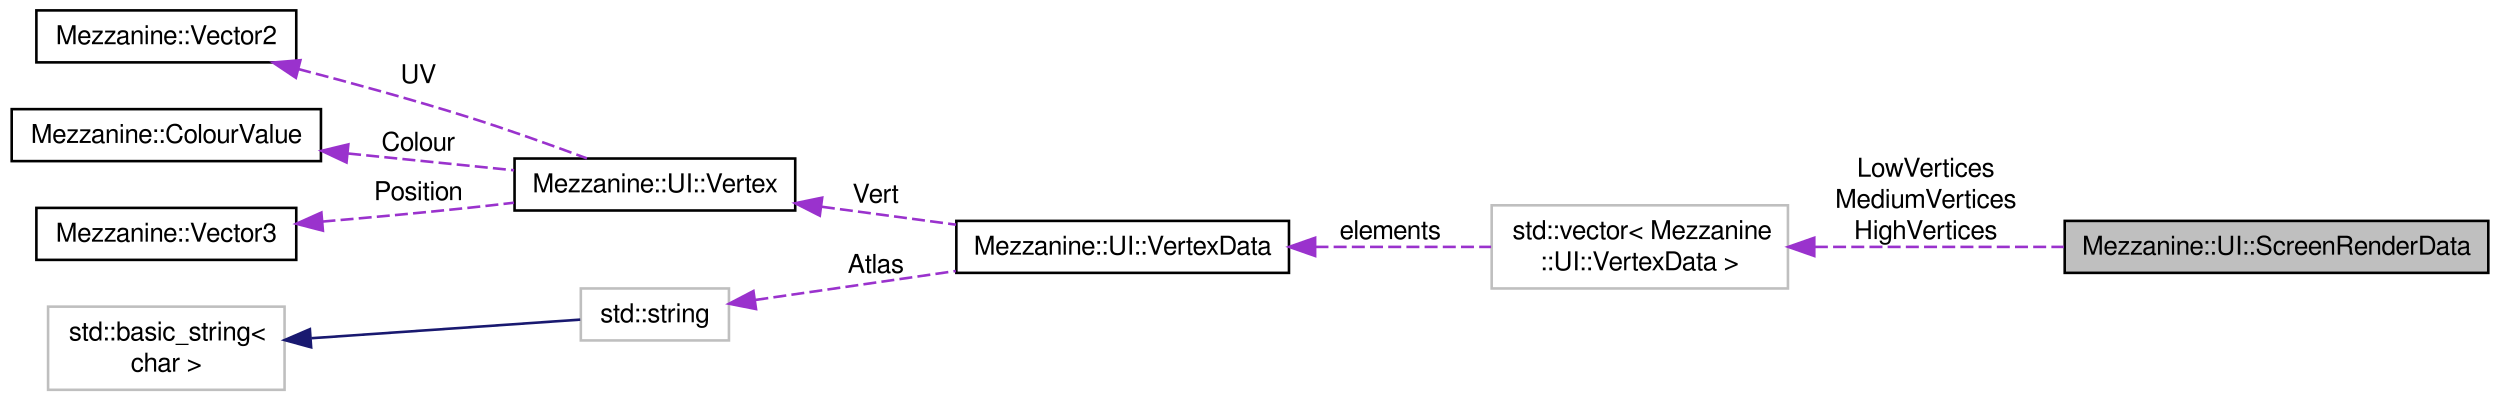
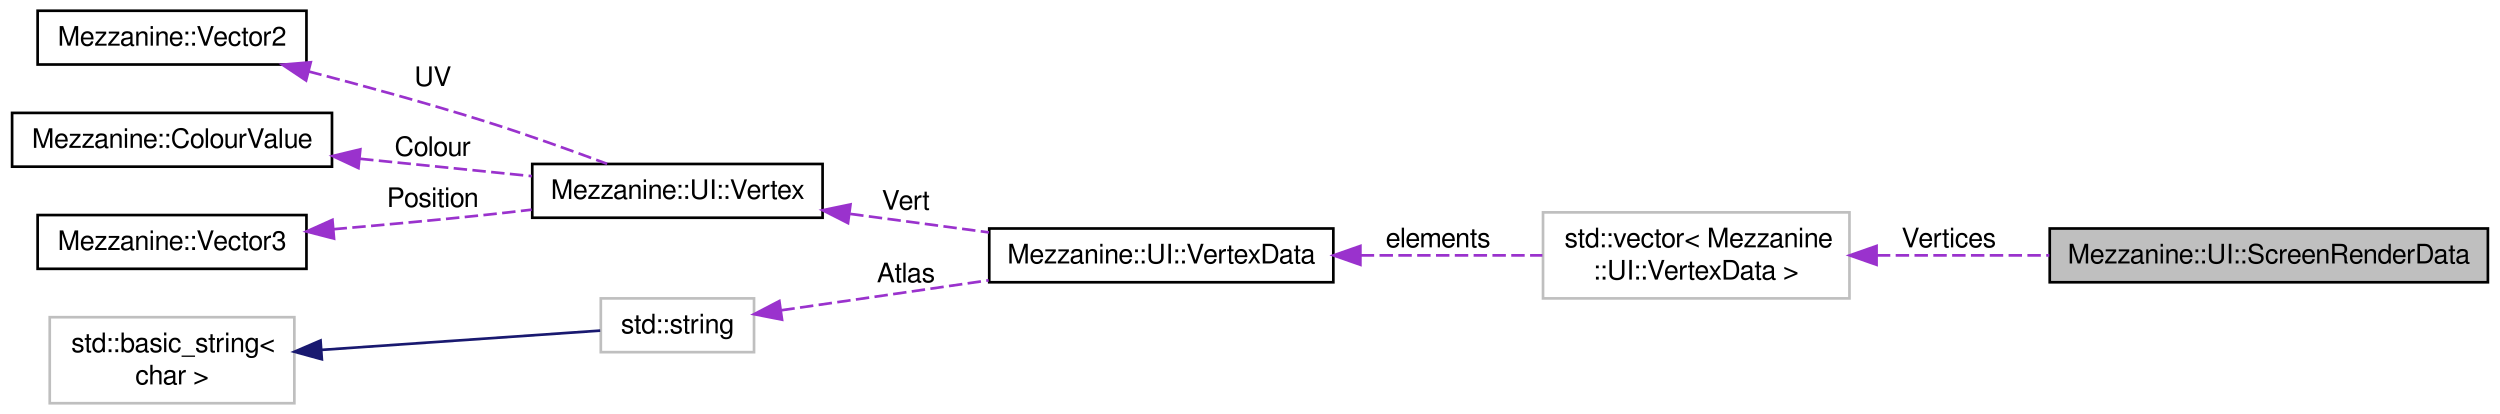
- <svg xmlns="http://www.w3.org/2000/svg" xmlns:xlink="http://www.w3.org/1999/xlink" width="962pt" height="154pt" viewBox="0.00 0.00 962.00 154.00">
+ <svg xmlns="http://www.w3.org/2000/svg" xmlns:xlink="http://www.w3.org/1999/xlink" width="930pt" height="154pt" viewBox="0.00 0.00 930.00 154.00">
  <g id="graph1" class="graph" transform="scale(1 1) rotate(0) translate(4 150)">
-     <polygon fill="white" stroke="white" points="-4,5 -4,-150 959,-150 959,5 -4,5" />
+     <polygon fill="white" stroke="white" points="-4,5 -4,-150 927,-150 927,5 -4,5" />
    <g id="node1" class="node">
-       <polygon fill="#bfbfbf" stroke="black" points="790.5,-45 790.5,-65 953.5,-65 953.5,-45 790.5,-45" />
-       <text text-anchor="middle" x="872" y="-52" font-family="FreeSans" font-size="10.00">Mezzanine::UI::ScreenRenderData</text>
+       <polygon fill="#bfbfbf" stroke="black" points="758.5,-45 758.5,-65 921.5,-65 921.5,-45 758.5,-45" />
+       <text text-anchor="middle" x="840" y="-52" font-family="FreeSans" font-size="10.00">Mezzanine::UI::ScreenRenderData</text>
    </g>
    <g id="node2" class="node">
      <polygon fill="white" stroke="#bfbfbf" points="570,-39 570,-71 684,-71 684,-39 570,-39" />
      <text text-anchor="start" x="578" y="-58" font-family="FreeSans" font-size="10.00">std::vector&lt; Mezzanine</text>
      <text text-anchor="middle" x="627" y="-46" font-family="FreeSans" font-size="10.00">::UI::VertexData &gt;</text>
    </g>
    <g id="edge2" class="edge">
-       <path fill="none" stroke="#9a32cd" stroke-dasharray="5,2" d="M694.367,-55C723.984,-55 759.035,-55 790.142,-55" />
-       <polygon fill="#9a32cd" stroke="#9a32cd" points="694.132,-51.5 684.132,-55 694.132,-58.5 694.132,-51.5" />
-       <text text-anchor="middle" x="737" y="-82" font-family="FreeSans" font-size="10.00"> LowVertices</text>
-       <text text-anchor="middle" x="737" y="-70" font-family="FreeSans" font-size="10.00">MediumVertices</text>
-       <text text-anchor="middle" x="737" y="-58" font-family="FreeSans" font-size="10.00">HighVertices</text>
+       <path fill="none" stroke="#9a32cd" stroke-dasharray="5,2" d="M694.191,-55C714.55,-55 737.138,-55 758.336,-55" />
+       <polygon fill="#9a32cd" stroke="#9a32cd" points="694.08,-51.5 684.08,-55 694.08,-58.5 694.08,-51.5" />
+       <text text-anchor="middle" x="721" y="-58" font-family="FreeSans" font-size="10.00"> Vertices</text>
    </g>
    <g id="node4" class="node">
      <a xlink:href="structMezzanine_1_1UI_1_1VertexData.html" target="_top" xlink:title="Basic class describing a vertex in the UI to be rendered. ">
        <polygon fill="white" stroke="black" points="364,-45 364,-65 492,-65 492,-45 364,-45" />
        <text text-anchor="middle" x="428" y="-52" font-family="FreeSans" font-size="10.00">Mezzanine::UI::VertexData</text>
      </a>
    </g>
    <g id="edge4" class="edge">
      <path fill="none" stroke="#9a32cd" stroke-dasharray="5,2" d="M502.184,-55C524.536,-55 548.713,-55 569.783,-55" />
      <polygon fill="#9a32cd" stroke="#9a32cd" points="502.06,-51.5 492.06,-55 502.06,-58.5 502.06,-51.5" />
      <text text-anchor="middle" x="531" y="-58" font-family="FreeSans" font-size="10.00"> elements</text>
    </g>
    <g id="node6" class="node">
      <a xlink:href="structMezzanine_1_1UI_1_1Vertex.html" target="_top" xlink:title="Basic class describing a vertex in the UI to be rendered. ">
        <polygon fill="white" stroke="black" points="194,-69 194,-89 302,-89 302,-69 194,-69" />
        <text text-anchor="middle" x="248" y="-76" font-family="FreeSans" font-size="10.00">Mezzanine::UI::Vertex</text>
      </a>
    </g>
    <g id="edge6" class="edge">
      <path fill="none" stroke="#9a32cd" stroke-dasharray="5,2" d="M312.259,-70.432C329.035,-68.195 347.113,-65.785 363.881,-63.549" />
      <polygon fill="#9a32cd" stroke="#9a32cd" points="311.456,-67.008 302.006,-71.799 312.381,-73.947 311.456,-67.008" />
      <text text-anchor="middle" x="333" y="-72" font-family="FreeSans" font-size="10.00"> Vert</text>
    </g>
    <g id="node8" class="node">
      <a xlink:href="classMezzanine_1_1Vector2.html" target="_top" xlink:title="This is used to represent a point on a 2 dimentional area, such as a screen. ">
        <polygon fill="white" stroke="black" points="10,-126 10,-146 110,-146 110,-126 10,-126" />
        <text text-anchor="middle" x="60" y="-133" font-family="FreeSans" font-size="10.00">Mezzanine::Vector2</text>
      </a>
    </g>
    <g id="edge8" class="edge">
      <path fill="none" stroke="#9a32cd" stroke-dasharray="5,2" d="M110.767,-123.436C131.154,-118.131 154.804,-111.646 176,-105 191.344,-100.189 208.269,-94.117 221.851,-89.052" />
      <polygon fill="#9a32cd" stroke="#9a32cd" points="109.855,-120.057 101.045,-125.942 111.602,-126.835 109.855,-120.057" />
      <text text-anchor="middle" x="157" y="-118" font-family="FreeSans" font-size="10.00"> UV</text>
    </g>
    <g id="node10" class="node">
      <a xlink:href="classMezzanine_1_1ColourValue.html" target="_top" xlink:title="This is a simple class for holding 4 reals representing the colour any give object or lightsource can...">
        <polygon fill="white" stroke="black" points="0.5,-88 0.5,-108 119.5,-108 119.5,-88 0.5,-88" />
        <text text-anchor="middle" x="60" y="-95" font-family="FreeSans" font-size="10.00">Mezzanine::ColourValue</text>
      </a>
    </g>
    <g id="edge10" class="edge">
      <path fill="none" stroke="#9a32cd" stroke-dasharray="5,2" d="M129.947,-90.931C151.06,-88.797 173.909,-86.488 193.829,-84.475" />
      <polygon fill="#9a32cd" stroke="#9a32cd" points="129.34,-87.474 119.743,-91.962 130.044,-94.439 129.34,-87.474" />
      <text text-anchor="middle" x="157" y="-92" font-family="FreeSans" font-size="10.00"> Colour</text>
    </g>
    <g id="node12" class="node">
      <a xlink:href="classMezzanine_1_1Vector3.html" target="_top" xlink:title="This is used to represent a point in space, or a vector through space. ">
        <polygon fill="white" stroke="black" points="10,-50 10,-70 110,-70 110,-50 10,-50" />
        <text text-anchor="middle" x="60" y="-57" font-family="FreeSans" font-size="10.00">Mezzanine::Vector3</text>
      </a>
    </g>
    <g id="edge12" class="edge">
      <path fill="none" stroke="#9a32cd" stroke-dasharray="5,2" d="M120.079,-64.738C138.076,-66.276 157.851,-68.084 176,-70 181.763,-70.608 187.779,-71.289 193.772,-71.995" />
      <polygon fill="#9a32cd" stroke="#9a32cd" points="120.259,-61.24 110,-63.888 119.671,-68.216 120.259,-61.24" />
      <text text-anchor="middle" x="157" y="-73" font-family="FreeSans" font-size="10.00"> Position</text>
    </g>
    <g id="node14" class="node">
      <a xlink:title="STL class. ">
        <polygon fill="white" stroke="#bfbfbf" points="219.5,-19 219.5,-39 276.5,-39 276.5,-19 219.5,-19" />
        <text text-anchor="middle" x="248" y="-26" font-family="FreeSans" font-size="10.00">std::string</text>
      </a>
    </g>
    <g id="edge14" class="edge">
      <path fill="none" stroke="#9a32cd" stroke-dasharray="5,2" d="M286.675,-34.586C309.139,-37.831 338.012,-42.002 363.798,-45.726" />
      <polygon fill="#9a32cd" stroke="#9a32cd" points="286.919,-31.085 276.522,-33.12 285.918,-38.014 286.919,-31.085" />
      <text text-anchor="middle" x="333" y="-45" font-family="FreeSans" font-size="10.00"> Atlas</text>
    </g>
    <g id="node16" class="node">
      <a xlink:title="STL class. ">
        <polygon fill="white" stroke="#bfbfbf" points="14.5,-0 14.5,-32 105.5,-32 105.5,-0 14.5,-0" />
        <text text-anchor="start" x="22.5" y="-19" font-family="FreeSans" font-size="10.00">std::basic_string&lt;</text>
        <text text-anchor="middle" x="60" y="-7" font-family="FreeSans" font-size="10.00"> char &gt;</text>
      </a>
    </g>
    <g id="edge16" class="edge">
      <path fill="none" stroke="midnightblue" d="M115.782,-19.857C149.794,-22.209 191.853,-25.117 219.274,-27.014" />
      <polygon fill="midnightblue" stroke="midnightblue" points="115.727,-16.345 105.51,-19.147 115.244,-23.328 115.727,-16.345" />
    </g>
  </g>
</svg>
